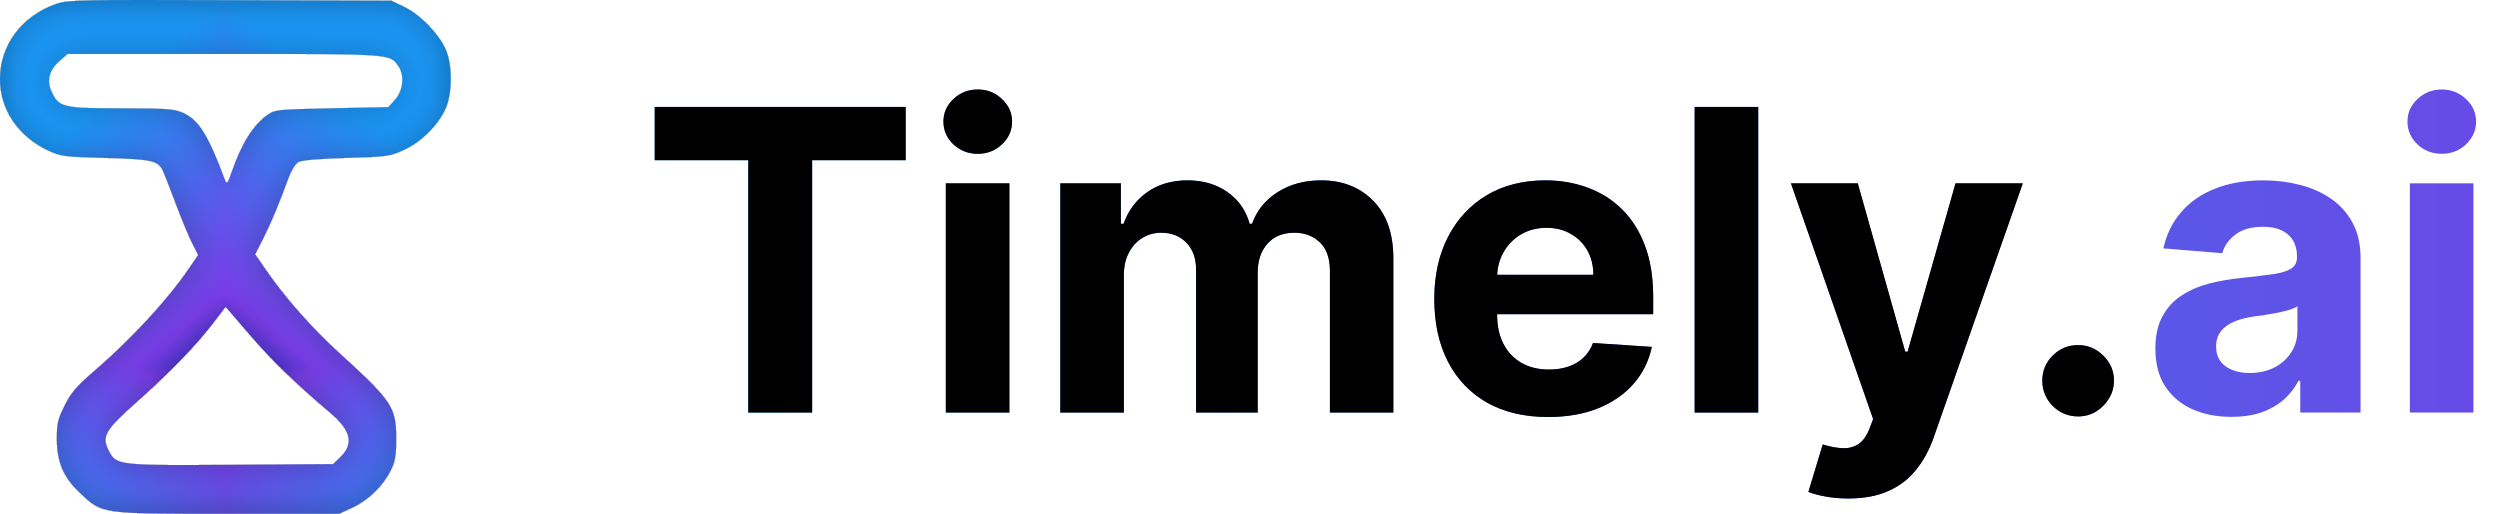
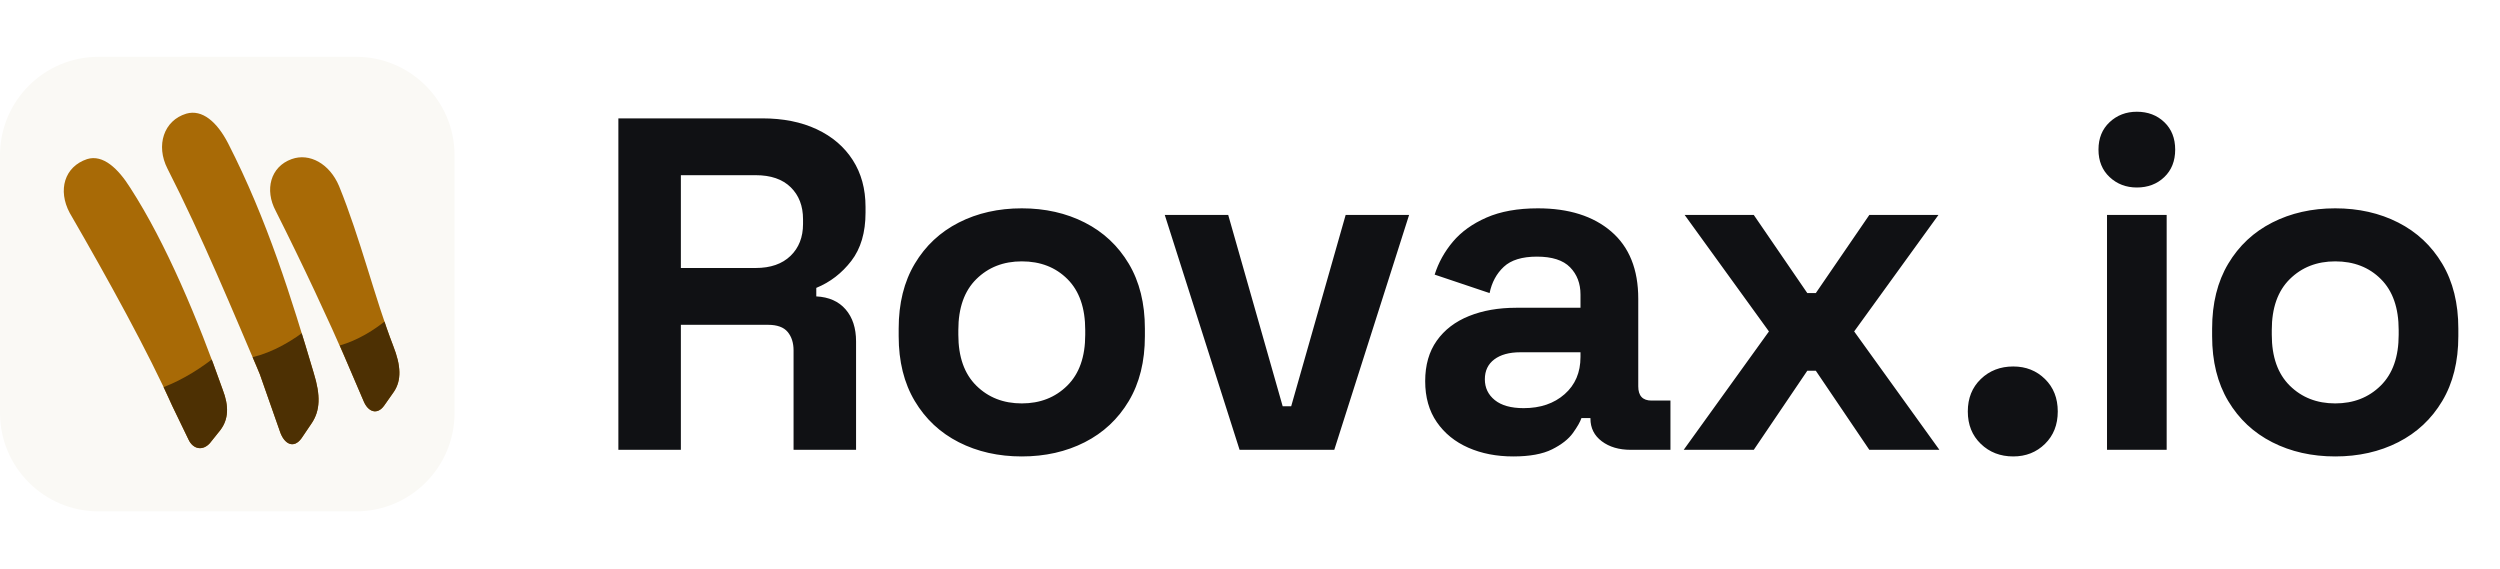
- <svg xmlns="http://www.w3.org/2000/svg" width="1309" height="269" viewBox="0 0 1309 269" fill="none">
-   <g filter="url(#filter0_i_48_7)">
-     <g clip-path="url(#paint0_diamond_48_7_clip_path)" data-figma-skip-parse="true">
-       <g transform="matrix(0 0.19175 -0.229313 0 117.969 191.75)">
-         <rect x="0" y="0" width="1005.22" height="519.075" fill="url(#paint0_diamond_48_7)" opacity="1" shape-rendering="crispEdges" />
-         <rect x="0" y="0" width="1005.22" height="519.075" transform="scale(1 -1)" fill="url(#paint0_diamond_48_7)" opacity="1" shape-rendering="crispEdges" />
-         <rect x="0" y="0" width="1005.22" height="519.075" transform="scale(-1 1)" fill="url(#paint0_diamond_48_7)" opacity="1" shape-rendering="crispEdges" />
-         <rect x="0" y="0" width="1005.22" height="519.075" transform="scale(-1)" fill="url(#paint0_diamond_48_7)" opacity="1" shape-rendering="crispEdges" />
-       </g>
+ <svg xmlns="http://www.w3.org/2000/svg" width="528" height="120" viewBox="0 0 528 120" role="img" aria-label="Rovax.io">
+   <defs>
+     <clipPath id="rx-l-c0">
+       <path d="M23 27C17 29 15.2 35.2 18.4 41.2C28.7 59 39.2 78.1 45.5 92.2L49.8 101.1C51 103.6 53.5 104.1 55.4 102L58.2 98.5C60.3 95.7 60.5 92.3 58.8 87.9C52.3 69.5 43.9 49.3 34.4 34.6C31.2 29.5 27.2 25.7 23 27Z" />
+     </clipPath>
+     <clipPath id="rx-l-c1">
+       <path d="M49.2 15C43.2 16.8 41.1 23.4 44.2 29.5C53.2 47.1 61.9 68.1 68.6 83.8L73.9 98.9C75 102.2 77.5 103.6 79.6 100.7L82.3 96.7C84.5 93.4 84.7 89.5 82.8 83.4C77 63.9 70.6 43.1 60.2 22.8C57.3 17.2 53.4 13.8 49.2 15Z" />
+     </clipPath>
+     <clipPath id="rx-l-c2">
+       <path d="M77 27C71.4 29 69.8 35.1 72.8 40.7C80.1 55.2 86.8 69.6 91.5 80.4L96 90.9C97.2 93.8 99.6 94.6 101.4 92.1L104 88.4C106 85.4 105.9 81.6 103.8 76.3C99 63.9 95.1 47.8 89.5 34.1C87 28.2 81.7 25.3 77 27Z" />
+     </clipPath>
+   </defs>
+   <g transform="translate(0 12) scale(0.8)">
+     <rect width="120" height="120" rx="26" fill="#FAF9F5" />
+     <g fill="#A86A06">
+       <path d="M23 27C17 29 15.2 35.2 18.4 41.2C28.7 59 39.2 78.1 45.5 92.2L49.8 101.1C51 103.6 53.5 104.1 55.4 102L58.2 98.5C60.3 95.7 60.5 92.3 58.8 87.9C52.3 69.5 43.9 49.3 34.4 34.6C31.2 29.5 27.2 25.7 23 27Z" />
+       <path d="M49.2 15C43.2 16.8 41.1 23.4 44.2 29.5C53.2 47.1 61.9 68.1 68.6 83.8L73.9 98.9C75 102.2 77.5 103.6 79.6 100.7L82.3 96.7C84.5 93.4 84.7 89.5 82.8 83.4C77 63.9 70.6 43.1 60.2 22.8C57.3 17.2 53.4 13.8 49.2 15Z" />
+       <path d="M77 27C71.4 29 69.8 35.1 72.8 40.7C80.1 55.2 86.8 69.6 91.5 80.4L96 90.9C97.2 93.8 99.6 94.6 101.4 92.1L104 88.4C106 85.4 105.9 81.6 103.8 76.3C99 63.9 95.1 47.8 89.5 34.1C87 28.2 81.7 25.3 77 27Z" />
    </g>
-     <path fill-rule="evenodd" clip-rule="evenodd" d="M29.476 2.057C11.436 8.313 0.075 23.451 0 41.332C-0.067 57.241 9.528 71.498 25.225 78.82C31.771 81.873 33.655 82.117 55.203 82.701C78.829 83.341 82.446 84.08 84.975 88.788C85.659 90.06 88.738 97.843 91.816 106.084C94.895 114.324 98.837 123.863 100.576 127.282L103.739 133.498L98.746 140.824C87.668 157.069 68.704 177.589 49.343 194.279C39.947 202.379 37.157 205.635 33.807 212.412C30.27 219.569 29.729 221.915 29.763 229.982C29.812 242.027 33.259 249.992 41.973 258.2C53.629 269.178 52.356 269 119.212 269H177.628L184.656 265.718C192.953 261.844 200.588 254.419 204.584 246.339C206.903 241.648 207.457 238.502 207.457 230.008C207.457 213.131 205.556 210.262 177.233 184.417C163.373 171.77 149.342 155.911 139.776 142.08L133.616 133.175L137.914 124.677C141.875 116.842 145.873 107.255 151.423 92.284C152.625 89.042 154.817 85.7 156.296 84.857C158.026 83.871 166.959 83.097 181.357 82.686C202.67 82.079 204.095 81.881 211.477 78.503C220.509 74.37 229.23 65.76 233.227 57.031C236.891 49.028 236.93 33.784 233.307 25.764C229.562 17.475 220.227 7.849 212.06 3.854L204.972 0.388L120.455 0.102C41.655 -0.165 35.501 -0.033 29.476 2.057ZM31.049 32.047C25.678 36.743 24.324 42.373 27.143 48.289C30.91 56.195 33.11 56.706 63.474 56.737C87.455 56.761 91.232 57.039 95.825 59.115C104.109 62.861 108.902 70.527 117.931 94.464C118.704 96.513 119.239 95.868 121.038 90.734C126.534 75.037 132.417 65.608 140.129 60.129C143.888 57.458 145.43 57.3 173.693 56.71L203.316 56.091L206.94 52.048C211.13 47.375 211.908 39.365 208.624 34.697C203.985 28.1 205.962 28.239 117.452 28.239H35.404L31.049 32.047ZM112.165 168.482C103.252 180.274 88.998 195.057 71.997 210.14C54.895 225.314 53.067 228.491 57.04 236.144C60.933 243.643 62.001 243.763 121.076 243.364L147.718 243.185L174.36 243.005L178.046 239.487C185.389 232.478 183.859 225.479 172.962 216.223C153.932 200.059 142.344 188.821 130.728 175.262C123.861 167.247 118.182 160.715 118.106 160.746C118.031 160.777 115.357 164.257 112.165 168.482Z" data-figma-gradient-fill="{&quot;type&quot;:&quot;GRADIENT_DIAMOND&quot;,&quot;stops&quot;:[{&quot;color&quot;:{&quot;r&quot;:0.12941177189350128,&quot;g&quot;:0.18431372940540314,&quot;b&quot;:0.77254903316497803,&quot;a&quot;:1.0},&quot;position&quot;:0.0},{&quot;color&quot;:{&quot;r&quot;:0.47450980544090271,&quot;g&quot;:0.23921568691730499,&quot;b&quot;:0.90588235855102539,&quot;a&quot;:1.0},&quot;position&quot;:0.20000000298023224},{&quot;color&quot;:{&quot;r&quot;:0.10588235408067703,&quot;g&quot;:0.59215688705444336,&quot;b&quot;:0.96862745285034180,&quot;a&quot;:1.0},&quot;position&quot;:1.0}],&quot;stopsVar&quot;:[{&quot;color&quot;:{&quot;r&quot;:0.12941177189350128,&quot;g&quot;:0.18431372940540314,&quot;b&quot;:0.77254903316497803,&quot;a&quot;:1.0},&quot;position&quot;:0.0},{&quot;color&quot;:{&quot;r&quot;:0.47450980544090271,&quot;g&quot;:0.23921568691730499,&quot;b&quot;:0.90588235855102539,&quot;a&quot;:1.0},&quot;position&quot;:0.20000000298023224},{&quot;color&quot;:{&quot;r&quot;:0.10588235408067703,&quot;g&quot;:0.59215688705444336,&quot;b&quot;:0.96862745285034180,&quot;a&quot;:1.0},&quot;position&quot;:1.0}],&quot;transform&quot;:{&quot;m00&quot;:2.8082769196560199e-14,&quot;m01&quot;:-458.62640380859375,&quot;m02&quot;:347.28244018554688,&quot;m10&quot;:383.5002441406250,&quot;m11&quot;:2.3482617963316819e-14,&quot;m12&quot;:2.3891999489933369e-13},&quot;opacity&quot;:1.0,&quot;blendMode&quot;:&quot;NORMAL&quot;,&quot;visible&quot;:true}" />
+     <g fill="#4D3003">
+       <path clip-path="url(#rx-l-c0)" d="M43.2 87.2C48.4 85.2 53.4 82 57.3 78.8C57.8 82 58.1 85.1 58.8 87.9C60.5 92.3 60.3 95.7 58.2 98.5L55.4 102C53.5 104.1 51 103.6 49.8 101.1L45.5 92.2C44.7 90.5 44 88.8 43.2 87.2Z" />
+       <path clip-path="url(#rx-l-c1)" d="M66.7 79.3C72 78 77.3 75 81.7 71.4C81.9 75.7 81.9 79.6 82.8 83.4C84.7 89.5 84.5 93.4 82.3 96.7L79.6 100.7C77.5 103.6 75 102.2 73.9 98.9L68.6 83.8C68 82.4 67.4 80.8 66.7 79.3Z" />
+       <path clip-path="url(#rx-l-c2)" d="M89.7 76.2C94.3 74.9 98.8 72.2 102.5 69.1C102.8 71.6 103.1 74 103.8 76.3C105.9 81.6 106 85.4 104 88.4L101.4 92.1C99.6 94.6 97.2 93.8 96 90.9L91.5 80.4C90.9 78.9 90.3 77.6 89.7 76.2Z" />
+     </g>
  </g>
-   <path d="M342.812 83.891V56H474.219V83.891H425.234V216H391.797V83.891H342.812ZM495.234 216V96H528.516V216H495.234ZM511.953 80.531C507.005 80.531 502.76 78.891 499.219 75.609C495.729 72.276 493.984 68.292 493.984 63.656C493.984 59.073 495.729 55.141 499.219 51.859C502.76 48.526 507.005 46.859 511.953 46.859C516.901 46.859 521.12 48.526 524.609 51.859C528.151 55.141 529.922 59.073 529.922 63.656C529.922 68.292 528.151 72.276 524.609 75.609C521.12 78.891 516.901 80.531 511.953 80.531ZM555.176 216V96H586.895V117.172H588.301C590.801 110.141 594.967 104.594 600.801 100.531C606.634 96.469 613.613 94.438 621.738 94.438C629.967 94.438 636.973 96.495 642.754 100.609C648.535 104.672 652.389 110.193 654.316 117.172H655.566C658.014 110.297 662.441 104.802 668.848 100.687C675.306 96.521 682.936 94.438 691.738 94.438C702.936 94.438 712.025 98.005 719.004 105.141C726.035 112.224 729.551 122.276 729.551 135.297V216H696.348V141.859C696.348 135.193 694.577 130.193 691.035 126.859C687.493 123.526 683.066 121.859 677.754 121.859C671.712 121.859 666.999 123.786 663.613 127.641C660.228 131.443 658.535 136.469 658.535 142.719V216H626.27V141.156C626.27 135.271 624.577 130.583 621.191 127.094C617.858 123.604 613.457 121.859 607.988 121.859C604.29 121.859 600.957 122.797 597.988 124.672C595.072 126.495 592.754 129.073 591.035 132.406C589.316 135.687 588.457 139.542 588.457 143.969V216H555.176ZM810.527 218.344C798.184 218.344 787.559 215.844 778.652 210.844C769.798 205.792 762.975 198.656 758.184 189.437C753.392 180.167 750.996 169.203 750.996 156.547C750.996 144.203 753.392 133.37 758.184 124.047C762.975 114.724 769.72 107.458 778.418 102.25C787.168 97.042 797.428 94.438 809.199 94.438C817.116 94.438 824.486 95.713 831.309 98.266C838.184 100.766 844.173 104.542 849.277 109.594C854.434 114.646 858.444 121 861.309 128.656C864.173 136.26 865.605 145.167 865.605 155.375V164.516H764.277V143.891H834.277C834.277 139.099 833.236 134.854 831.152 131.156C829.069 127.458 826.178 124.568 822.48 122.484C818.835 120.349 814.59 119.281 809.746 119.281C804.694 119.281 800.215 120.453 796.309 122.797C792.454 125.089 789.434 128.187 787.246 132.094C785.059 135.948 783.939 140.245 783.887 144.984V164.594C783.887 170.531 784.98 175.661 787.168 179.984C789.408 184.307 792.559 187.641 796.621 189.984C800.684 192.328 805.501 193.5 811.074 193.5C814.772 193.5 818.158 192.979 821.23 191.938C824.303 190.896 826.934 189.333 829.121 187.25C831.309 185.167 832.975 182.615 834.121 179.594L864.902 181.625C863.34 189.021 860.137 195.479 855.293 201C850.501 206.469 844.303 210.74 836.699 213.813C829.147 216.833 820.423 218.344 810.527 218.344ZM920.605 56V216H887.324V56H920.605ZM967.812 261C963.594 261 959.635 260.661 955.938 259.984C952.292 259.359 949.271 258.552 946.875 257.562L954.375 232.719C958.281 233.917 961.797 234.568 964.922 234.672C968.099 234.776 970.833 234.047 973.125 232.484C975.469 230.922 977.37 228.266 978.828 224.516L980.781 219.438L937.734 96H972.734L997.578 184.125H998.828L1023.91 96H1059.14L1012.5 228.969C1010.26 235.427 1007.21 241.052 1003.36 245.844C999.557 250.688 994.74 254.411 988.906 257.016C983.073 259.672 976.042 261 967.812 261ZM1088.11 218.031C1082.95 218.031 1078.52 216.208 1074.82 212.562C1071.18 208.865 1069.36 204.437 1069.36 199.281C1069.36 194.177 1071.18 189.802 1074.82 186.156C1078.52 182.51 1082.95 180.687 1088.11 180.687C1093.11 180.687 1097.48 182.51 1101.23 186.156C1104.98 189.802 1106.86 194.177 1106.86 199.281C1106.86 202.719 1105.97 205.87 1104.2 208.734C1102.48 211.547 1100.21 213.812 1097.4 215.531C1094.59 217.198 1091.49 218.031 1088.11 218.031Z" fill="url(#paint1_linear_48_7)" />
-   <path d="M342.812 83.891V56H474.219V83.891H425.234V216H391.797V83.891H342.812ZM495.234 216V96H528.516V216H495.234ZM511.953 80.531C507.005 80.531 502.76 78.891 499.219 75.609C495.729 72.276 493.984 68.292 493.984 63.656C493.984 59.073 495.729 55.141 499.219 51.859C502.76 48.526 507.005 46.859 511.953 46.859C516.901 46.859 521.12 48.526 524.609 51.859C528.151 55.141 529.922 59.073 529.922 63.656C529.922 68.292 528.151 72.276 524.609 75.609C521.12 78.891 516.901 80.531 511.953 80.531ZM555.176 216V96H586.895V117.172H588.301C590.801 110.141 594.967 104.594 600.801 100.531C606.634 96.469 613.613 94.438 621.738 94.438C629.967 94.438 636.973 96.495 642.754 100.609C648.535 104.672 652.389 110.193 654.316 117.172H655.566C658.014 110.297 662.441 104.802 668.848 100.687C675.306 96.521 682.936 94.438 691.738 94.438C702.936 94.438 712.025 98.005 719.004 105.141C726.035 112.224 729.551 122.276 729.551 135.297V216H696.348V141.859C696.348 135.193 694.577 130.193 691.035 126.859C687.493 123.526 683.066 121.859 677.754 121.859C671.712 121.859 666.999 123.786 663.613 127.641C660.228 131.443 658.535 136.469 658.535 142.719V216H626.27V141.156C626.27 135.271 624.577 130.583 621.191 127.094C617.858 123.604 613.457 121.859 607.988 121.859C604.29 121.859 600.957 122.797 597.988 124.672C595.072 126.495 592.754 129.073 591.035 132.406C589.316 135.687 588.457 139.542 588.457 143.969V216H555.176ZM810.527 218.344C798.184 218.344 787.559 215.844 778.652 210.844C769.798 205.792 762.975 198.656 758.184 189.437C753.392 180.167 750.996 169.203 750.996 156.547C750.996 144.203 753.392 133.37 758.184 124.047C762.975 114.724 769.72 107.458 778.418 102.25C787.168 97.042 797.428 94.438 809.199 94.438C817.116 94.438 824.486 95.713 831.309 98.266C838.184 100.766 844.173 104.542 849.277 109.594C854.434 114.646 858.444 121 861.309 128.656C864.173 136.26 865.605 145.167 865.605 155.375V164.516H764.277V143.891H834.277C834.277 139.099 833.236 134.854 831.152 131.156C829.069 127.458 826.178 124.568 822.48 122.484C818.835 120.349 814.59 119.281 809.746 119.281C804.694 119.281 800.215 120.453 796.309 122.797C792.454 125.089 789.434 128.187 787.246 132.094C785.059 135.948 783.939 140.245 783.887 144.984V164.594C783.887 170.531 784.98 175.661 787.168 179.984C789.408 184.307 792.559 187.641 796.621 189.984C800.684 192.328 805.501 193.5 811.074 193.5C814.772 193.5 818.158 192.979 821.23 191.938C824.303 190.896 826.934 189.333 829.121 187.25C831.309 185.167 832.975 182.615 834.121 179.594L864.902 181.625C863.34 189.021 860.137 195.479 855.293 201C850.501 206.469 844.303 210.74 836.699 213.813C829.147 216.833 820.423 218.344 810.527 218.344ZM920.605 56V216H887.324V56H920.605ZM967.812 261C963.594 261 959.635 260.661 955.938 259.984C952.292 259.359 949.271 258.552 946.875 257.562L954.375 232.719C958.281 233.917 961.797 234.568 964.922 234.672C968.099 234.776 970.833 234.047 973.125 232.484C975.469 230.922 977.37 228.266 978.828 224.516L980.781 219.438L937.734 96H972.734L997.578 184.125H998.828L1023.91 96H1059.14L1012.5 228.969C1010.26 235.427 1007.21 241.052 1003.36 245.844C999.557 250.688 994.74 254.411 988.906 257.016C983.073 259.672 976.042 261 967.812 261ZM1088.11 218.031C1082.95 218.031 1078.52 216.208 1074.82 212.562C1071.18 208.865 1069.36 204.437 1069.36 199.281C1069.36 194.177 1071.18 189.802 1074.82 186.156C1078.52 182.51 1082.95 180.687 1088.11 180.687C1093.11 180.687 1097.48 182.51 1101.23 186.156C1104.98 189.802 1106.86 194.177 1106.86 199.281C1106.86 202.719 1105.97 205.87 1104.2 208.734C1102.48 211.547 1100.21 213.812 1097.4 215.531C1094.59 217.198 1091.49 218.031 1088.11 218.031Z" fill="black" />
-   <path d="M1168.4 218.266C1160.74 218.266 1153.92 216.938 1147.93 214.281C1141.94 211.573 1137.2 207.589 1133.71 202.328C1130.27 197.016 1128.55 190.401 1128.55 182.484C1128.55 175.818 1129.78 170.219 1132.23 165.687C1134.67 161.156 1138.01 157.51 1142.23 154.75C1146.45 151.99 1151.24 149.906 1156.6 148.5C1162.02 147.094 1167.7 146.104 1173.63 145.531C1180.61 144.802 1186.24 144.125 1190.51 143.5C1194.78 142.823 1197.88 141.833 1199.8 140.531C1201.73 139.229 1202.7 137.302 1202.7 134.75V134.281C1202.7 129.333 1201.13 125.505 1198.01 122.797C1194.93 120.089 1190.56 118.734 1184.88 118.734C1178.89 118.734 1174.13 120.062 1170.59 122.719C1167.04 125.323 1164.7 128.604 1163.55 132.562L1132.77 130.062C1134.34 122.771 1137.41 116.469 1141.99 111.156C1146.58 105.792 1152.49 101.677 1159.73 98.812C1167.02 95.896 1175.46 94.438 1185.04 94.438C1191.71 94.438 1198.09 95.219 1204.18 96.781C1210.33 98.344 1215.77 100.766 1220.51 104.047C1225.3 107.328 1229.08 111.547 1231.84 116.703C1234.6 121.807 1235.98 127.927 1235.98 135.062V216H1204.41V199.359H1203.48C1201.55 203.109 1198.97 206.417 1195.74 209.281C1192.51 212.094 1188.63 214.307 1184.1 215.922C1179.57 217.484 1174.34 218.266 1168.4 218.266ZM1177.93 195.297C1182.83 195.297 1187.15 194.333 1190.9 192.406C1194.65 190.427 1197.59 187.771 1199.73 184.438C1201.86 181.104 1202.93 177.328 1202.93 173.109V160.375C1201.89 161.052 1200.46 161.677 1198.63 162.25C1196.86 162.771 1194.86 163.266 1192.62 163.734C1190.38 164.151 1188.14 164.542 1185.9 164.906C1183.66 165.219 1181.63 165.505 1179.8 165.766C1175.9 166.339 1172.49 167.25 1169.57 168.5C1166.65 169.75 1164.39 171.443 1162.77 173.578C1161.16 175.661 1160.35 178.266 1160.35 181.391C1160.35 185.922 1161.99 189.385 1165.27 191.781C1168.61 194.125 1172.83 195.297 1177.93 195.297ZM1261.8 216V96H1295.08V216H1261.8ZM1278.52 80.531C1273.57 80.531 1269.32 78.891 1265.78 75.609C1262.29 72.276 1260.55 68.292 1260.55 63.656C1260.55 59.073 1262.29 55.141 1265.78 51.859C1269.32 48.526 1273.57 46.859 1278.52 46.859C1283.46 46.859 1287.68 48.526 1291.17 51.859C1294.71 55.141 1296.48 59.073 1296.48 63.656C1296.48 68.292 1294.71 72.276 1291.17 75.609C1287.68 78.891 1283.46 80.531 1278.52 80.531Z" fill="url(#paint2_linear_48_7)" />
-   <defs>
-     <filter id="filter0_i_48_7" x="0" y="0" width="236" height="269" filterUnits="userSpaceOnUse" color-interpolation-filters="sRGB">
-       <feFlood flood-opacity="0" result="BackgroundImageFix" />
-       <feBlend mode="normal" in="SourceGraphic" in2="BackgroundImageFix" result="shape" />
-       <feColorMatrix in="SourceAlpha" type="matrix" values="0 0 0 0 0 0 0 0 0 0 0 0 0 0 0 0 0 0 127 0" result="hardAlpha" />
-       <feOffset />
-       <feGaussianBlur stdDeviation="9.6" />
-       <feComposite in2="hardAlpha" operator="arithmetic" k2="-1" k3="1" />
-       <feColorMatrix type="matrix" values="0 0 0 0 0 0 0 0 0 0 0 0 0 0 0 0 0 0 0.25 0" />
-       <feBlend mode="normal" in2="shape" result="effect1_innerShadow_48_7" />
-     </filter>
-     <clipPath id="paint0_diamond_48_7_clip_path">
-       <path fill-rule="evenodd" clip-rule="evenodd" d="M29.476 2.057C11.436 8.313 0.075 23.451 0 41.332C-0.067 57.241 9.528 71.498 25.225 78.82C31.771 81.873 33.655 82.117 55.203 82.701C78.829 83.341 82.446 84.08 84.975 88.788C85.659 90.06 88.738 97.843 91.816 106.084C94.895 114.324 98.837 123.863 100.576 127.282L103.739 133.498L98.746 140.824C87.668 157.069 68.704 177.589 49.343 194.279C39.947 202.379 37.157 205.635 33.807 212.412C30.27 219.569 29.729 221.915 29.763 229.982C29.812 242.027 33.259 249.992 41.973 258.2C53.629 269.178 52.356 269 119.212 269H177.628L184.656 265.718C192.953 261.844 200.588 254.419 204.584 246.339C206.903 241.648 207.457 238.502 207.457 230.008C207.457 213.131 205.556 210.262 177.233 184.417C163.373 171.77 149.342 155.911 139.776 142.08L133.616 133.175L137.914 124.677C141.875 116.842 145.873 107.255 151.423 92.284C152.625 89.042 154.817 85.7 156.296 84.857C158.026 83.871 166.959 83.097 181.357 82.686C202.67 82.079 204.095 81.881 211.477 78.503C220.509 74.37 229.23 65.76 233.227 57.031C236.891 49.028 236.93 33.784 233.307 25.764C229.562 17.475 220.227 7.849 212.06 3.854L204.972 0.388L120.455 0.102C41.655 -0.165 35.501 -0.033 29.476 2.057ZM31.049 32.047C25.678 36.743 24.324 42.373 27.143 48.289C30.91 56.195 33.11 56.706 63.474 56.737C87.455 56.761 91.232 57.039 95.825 59.115C104.109 62.861 108.902 70.527 117.931 94.464C118.704 96.513 119.239 95.868 121.038 90.734C126.534 75.037 132.417 65.608 140.129 60.129C143.888 57.458 145.43 57.3 173.693 56.71L203.316 56.091L206.94 52.048C211.13 47.375 211.908 39.365 208.624 34.697C203.985 28.1 205.962 28.239 117.452 28.239H35.404L31.049 32.047ZM112.165 168.482C103.252 180.274 88.998 195.057 71.997 210.14C54.895 225.314 53.067 228.491 57.04 236.144C60.933 243.643 62.001 243.763 121.076 243.364L147.718 243.185L174.36 243.005L178.046 239.487C185.389 232.478 183.859 225.479 172.962 216.223C153.932 200.059 142.344 188.821 130.728 175.262C123.861 167.247 118.182 160.715 118.106 160.746C118.031 160.777 115.357 164.257 112.165 168.482Z" />
-     </clipPath>
-     <linearGradient id="paint0_diamond_48_7" x1="0" y1="0" x2="500" y2="500" gradientUnits="userSpaceOnUse">
-       <stop stop-color="#212FC5" />
-       <stop offset="0.2" stop-color="#793DE7" />
-       <stop offset="1" stop-color="#1B97F7" />
-     </linearGradient>
-     <linearGradient id="paint1_linear_48_7" x1="335" y1="136" x2="1309" y2="136" gradientUnits="userSpaceOnUse">
-       <stop stop-color="#1A93F1" />
-       <stop offset="1" stop-color="#684AE6" />
-     </linearGradient>
-     <linearGradient id="paint2_linear_48_7" x1="335" y1="136" x2="1309" y2="136" gradientUnits="userSpaceOnUse">
-       <stop stop-color="#1A93F1" />
-       <stop offset="1" stop-color="#684AE6" />
-     </linearGradient>
-   </defs>
+   <g transform="translate(124 95)" fill="#101114">
+     <path d="M6.6 0.0V-70.0H37.0Q43.6 -70.0 48.5 -67.7Q53.4 -65.4 56.1 -61.2Q58.8 -57.0 58.8 -51.3V-50.1Q58.8 -43.8 55.8 -39.9Q52.8 -36.0 48.4 -34.2V-32.4Q52.4 -32.2 54.6 -29.65Q56.8 -27.1 56.8 -22.9V0.0H43.6V-21.0Q43.6 -23.4 42.35 -24.9Q41.1 -26.4 38.2 -26.4H19.8V0.0ZM19.8 -38.4H35.6Q40.3 -38.4 42.95 -40.95Q45.6 -43.5 45.6 -47.7V-48.7Q45.6 -52.9 43.0 -55.45Q40.4 -58.0 35.6 -58.0H19.8ZM91.8 1.4Q84.4 1.4 78.5 -1.6Q72.6 -4.6 69.2 -10.3Q65.8 -16.0 65.8 -24.0V-25.6Q65.8 -33.6 69.2 -39.3Q72.6 -45.0 78.5 -48.0Q84.4 -51.0 91.8 -51.0Q99.2 -51.0 105.1 -48.0Q111.0 -45.0 114.4 -39.3Q117.8 -33.6 117.8 -25.6V-24.0Q117.8 -16.0 114.4 -10.3Q111.0 -4.6 105.1 -1.6Q99.2 1.4 91.8 1.4ZM91.8 -9.8Q97.6 -9.8 101.4 -13.55Q105.2 -17.3 105.2 -24.3V-25.3Q105.2 -32.3 101.45 -36.05Q97.7 -39.8 91.8 -39.8Q86.0 -39.8 82.2 -36.05Q78.4 -32.3 78.4 -25.3V-24.3Q78.4 -17.3 82.2 -13.55Q86.0 -9.8 91.8 -9.8ZM137.8 0.0 122.0 -49.6H135.4L146.9 -9.2H148.7L160.2 -49.6H173.6L157.8 0.0ZM195.6 1.4Q190.3 1.4 186.1 -0.45Q181.9 -2.3 179.45 -5.85Q177 -9.4 177 -14.5Q177 -19.6 179.45 -23.05Q181.9 -26.5 186.25 -28.25Q190.6 -30.0 196.2 -30.0H209.8V-32.8Q209.8 -36.3 207.6 -38.55Q205.4 -40.8 200.6 -40.8Q195.9 -40.8 193.6 -38.65Q191.3 -36.5 190.6 -33.1L179 -37.0Q180.2 -40.8 182.85 -43.95Q185.5 -47.1 189.95 -49.05Q194.4 -51.0 200.8 -51.0Q210.6 -51.0 216.3 -46.1Q222 -41.2 222 -31.9V-13.4Q222 -10.4 224.8 -10.4H228.8V0.0H220.4Q216.7 0.0 214.3 -1.8Q211.9 -3.6 211.9 -6.6V-6.7H210Q209.6 -5.5 208.2 -3.55Q206.8 -1.6 203.8 -0.1Q200.8 1.4 195.6 1.4ZM197.8 -8.8Q203.1 -8.8 206.45 -11.75Q209.8 -14.7 209.8 -19.6V-20.6H197.1Q193.6 -20.6 191.6 -19.1Q189.6 -17.6 189.6 -14.9Q189.6 -12.2 191.7 -10.5Q193.8 -8.8 197.8 -8.8ZM231.6 0.0 249.6 -25.0 231.8 -49.6H246.4L257.7 -33.1H259.5L270.8 -49.6H285.4L267.6 -25.0L285.6 0.0H270.8L259.5 -16.7H257.7L246.4 0.0ZM301.2 1.4Q297.1 1.4 294.35 -1.25Q291.6 -3.9 291.6 -8.1Q291.6 -12.3 294.35 -14.95Q297.1 -17.6 301.2 -17.6Q305.2 -17.6 307.9 -14.95Q310.6 -12.3 310.6 -8.1Q310.6 -3.9 307.9 -1.25Q305.2 1.4 301.2 1.4ZM321 0.0V-49.6H333.6V0.0ZM327.3 -55.4Q323.9 -55.4 321.55 -57.6Q319.2 -59.8 319.2 -63.4Q319.2 -67.0 321.55 -69.2Q323.9 -71.4 327.3 -71.4Q330.8 -71.4 333.1 -69.2Q335.4 -67.0 335.4 -63.4Q335.4 -59.8 333.1 -57.6Q330.8 -55.4 327.3 -55.4ZM369.2 1.4Q361.8 1.4 355.9 -1.6Q350 -4.6 346.6 -10.3Q343.2 -16.0 343.2 -24.0V-25.6Q343.2 -33.6 346.6 -39.3Q350 -45.0 355.9 -48.0Q361.8 -51.0 369.2 -51.0Q376.6 -51.0 382.5 -48.0Q388.4 -45.0 391.8 -39.3Q395.2 -33.6 395.2 -25.6V-24.0Q395.2 -16.0 391.8 -10.3Q388.4 -4.6 382.5 -1.6Q376.6 1.4 369.2 1.4ZM369.2 -9.8Q375 -9.8 378.8 -13.55Q382.6 -17.3 382.6 -24.3V-25.3Q382.6 -32.3 378.85 -36.05Q375.1 -39.8 369.2 -39.8Q363.4 -39.8 359.6 -36.05Q355.8 -32.3 355.8 -25.3V-24.3Q355.8 -17.3 359.6 -13.55Q363.4 -9.8 369.2 -9.8Z" />
+   </g>
</svg>
